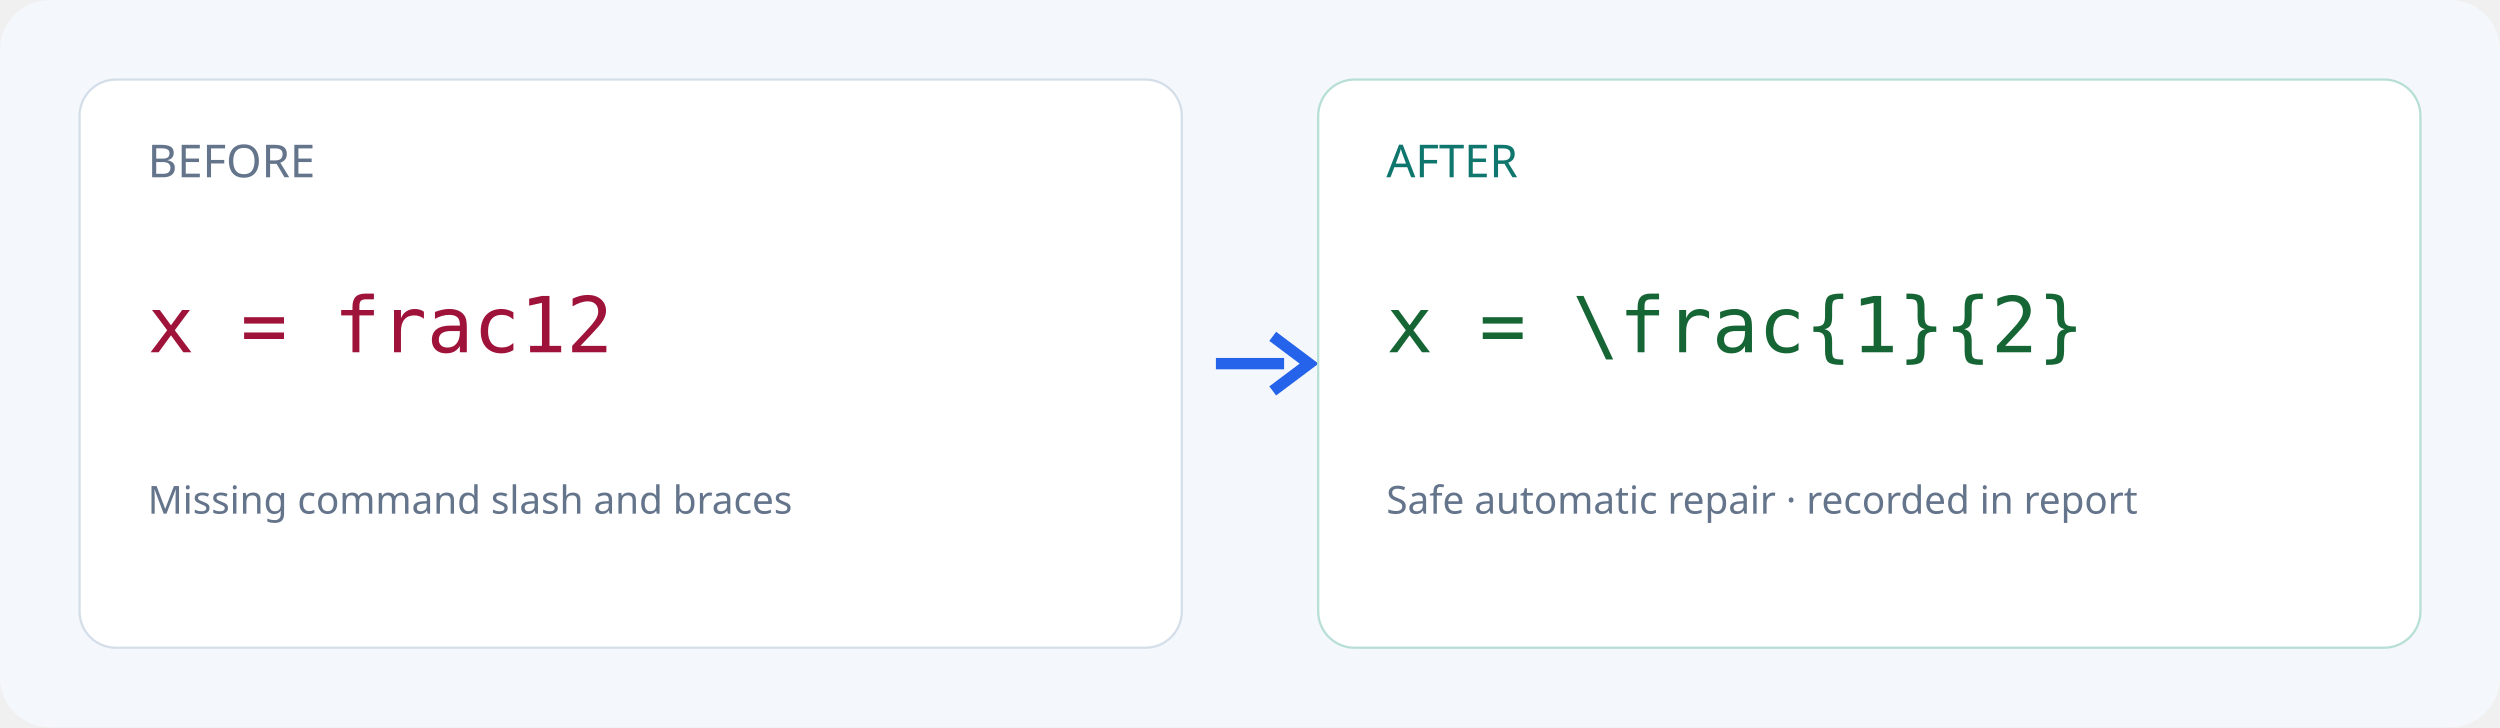
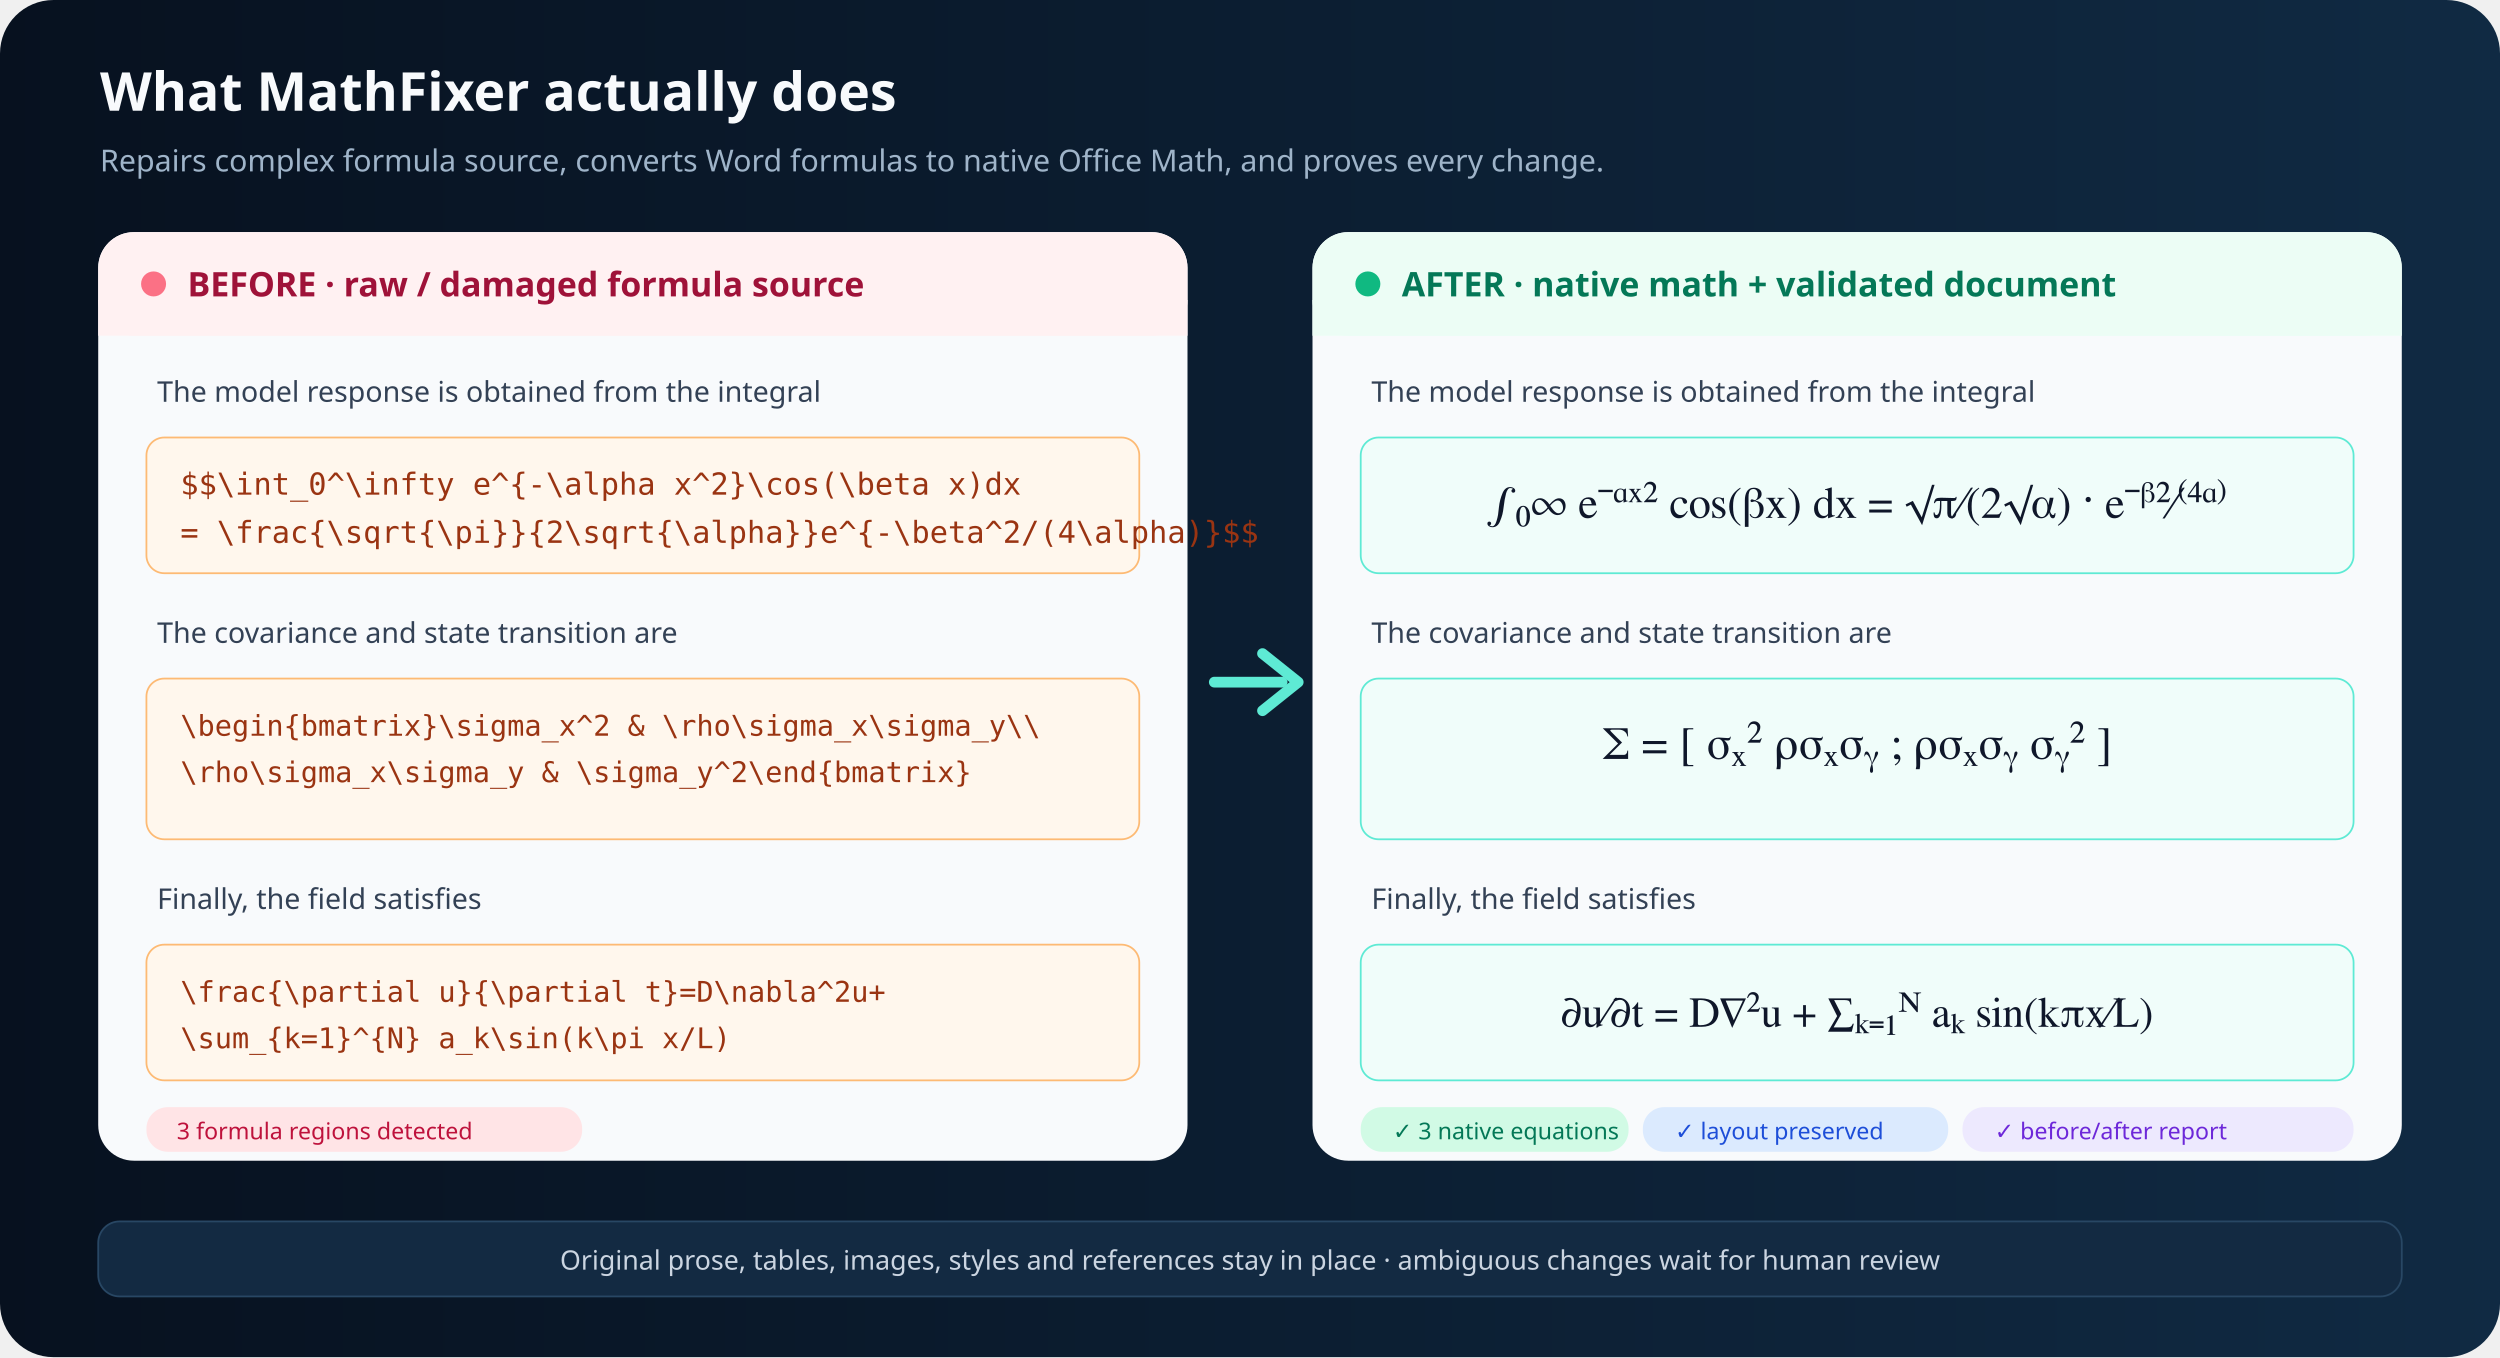
- <svg xmlns="http://www.w3.org/2000/svg" width="1100" height="320" viewBox="0 0 1100 320">
-   <rect width="1100" height="320" rx="22" fill="#f4f7fb" />
-   <rect x="35" y="35" width="485" height="250" rx="16" fill="#fff" stroke="#d4dee9" />
-   <text x="65" y="78" fill="#64748b" font-family="Segoe UI" font-size="20">BEFORE</text>
-   <text x="65" y="155" fill="#9f1239" font-family="Consolas" font-size="34">x = frac12</text>
-   <text x="65" y="226" fill="#64748b" font-family="Segoe UI" font-size="17">Missing command slash and braces</text>
-   <path d="M535 160h30" stroke="#2563eb" stroke-width="5" />
-   <path d="m560 148 16 12-16 12" fill="none" stroke="#2563eb" stroke-width="5" />
-   <rect x="580" y="35" width="485" height="250" rx="16" fill="#fff" stroke="#b7dfd5" />
-   <text x="610" y="78" fill="#0f766e" font-family="Segoe UI" font-size="20">AFTER</text>
-   <text x="610" y="155" fill="#166534" font-family="Consolas" font-size="34">x = \frac{1}{2}</text>
-   <text x="610" y="226" fill="#64748b" font-family="Segoe UI" font-size="17">Safe automatic repair · recorded in report</text>
+ <svg xmlns="http://www.w3.org/2000/svg" width="1400" height="760" viewBox="0 0 1400 760" role="img" aria-labelledby="title desc">
+   <defs>
+     <linearGradient id="background" x1="0" x2="1">
+       <stop stop-color="#07111f" />
+       <stop offset="1" stop-color="#102a43" />
+     </linearGradient>
+   </defs>
+   <rect width="1400" height="760" rx="30" fill="url(#background)" />
+   <text x="56" y="62" fill="#f8fafc" font-family="Segoe UI,Tahoma" font-size="30" font-weight="700">What MathFixer actually does</text>
+   <text x="56" y="96" fill="#9fb4c9" font-family="Segoe UI,Tahoma" font-size="17">Repairs complex formula source, converts Word formulas to native Office Math, and proves every change.</text>
+   <g>
+     <rect x="55" y="130" width="610" height="520" rx="20" fill="#f8fafc" />
+     <rect x="735" y="130" width="610" height="520" rx="20" fill="#f8fafc" />
+   </g>
+   <rect x="55" y="130" width="610" height="58" rx="20" fill="#fff1f2" />
+   <rect x="55" y="168" width="610" height="20" fill="#fff1f2" />
+   <circle cx="86" cy="159" r="7" fill="#fb7185" />
+   <text x="105" y="166" fill="#9f1239" font-family="Segoe UI,Tahoma" font-size="19" font-weight="700">BEFORE · raw / damaged formula source</text>
+   <text x="88" y="225" fill="#334155" font-family="Segoe UI,Tahoma" font-size="16">The model response is obtained from the integral</text>
+   <rect x="82" y="245" width="556" height="76" rx="10" fill="#fff7ed" stroke="#fdba74" />
+   <text x="101" y="277" fill="#9a3412" font-family="Consolas,monospace" font-size="17">$$\int_0^\infty e^{-\alpha x^2}\cos(\beta x)dx</text>
+   <text x="101" y="304" fill="#9a3412" font-family="Consolas,monospace" font-size="17">= \frac{\sqrt{\pi}}{2\sqrt{\alpha}}e^{-\beta^2/(4\alpha)}$$</text>
+   <text x="88" y="360" fill="#334155" font-family="Segoe UI,Tahoma" font-size="16">The covariance and state transition are</text>
+   <rect x="82" y="380" width="556" height="90" rx="10" fill="#fff7ed" stroke="#fdba74" />
+   <text x="101" y="412" fill="#9a3412" font-family="Consolas,monospace" font-size="16">\begin{bmatrix}\sigma_x^2 &amp; \rho\sigma_x\sigma_y\\</text>
+   <text x="101" y="438" fill="#9a3412" font-family="Consolas,monospace" font-size="16">\rho\sigma_x\sigma_y &amp; \sigma_y^2\end{bmatrix}</text>
+   <text x="88" y="509" fill="#334155" font-family="Segoe UI,Tahoma" font-size="16">Finally, the field satisfies</text>
+   <rect x="82" y="529" width="556" height="76" rx="10" fill="#fff7ed" stroke="#fdba74" />
+   <text x="101" y="561" fill="#9a3412" font-family="Consolas,monospace" font-size="16">\frac{\partial u}{\partial t}=D\nabla^2u+</text>
+   <text x="101" y="587" fill="#9a3412" font-family="Consolas,monospace" font-size="16">\sum_{k=1}^{N} a_k\sin(k\pi x/L)</text>
+   <rect x="82" y="620" width="244" height="25" rx="12" fill="#ffe4e6" />
+   <text x="99" y="638" fill="#be123c" font-family="Segoe UI,Tahoma" font-size="13">3 formula regions detected</text>
+   <path d="M680 382h38" stroke="#5eead4" stroke-width="6" stroke-linecap="round" />
+   <path d="m707 366 20 16-20 16" fill="none" stroke="#5eead4" stroke-width="6" stroke-linecap="round" stroke-linejoin="round" />
+   <rect x="735" y="130" width="610" height="58" rx="20" fill="#ecfdf5" />
+   <rect x="735" y="168" width="610" height="20" fill="#ecfdf5" />
+   <circle cx="766" cy="159" r="7" fill="#10b981" />
+   <text x="785" y="166" fill="#047857" font-family="Segoe UI,Tahoma" font-size="19" font-weight="700">AFTER · native math + validated document</text>
+   <text x="768" y="225" fill="#334155" font-family="Segoe UI,Tahoma" font-size="16">The model response is obtained from the integral</text>
+   <rect x="762" y="245" width="556" height="76" rx="10" fill="#f0fdfa" stroke="#5eead4" />
+   <text x="1040" y="290" text-anchor="middle" fill="#0f172a" font-family="Cambria Math,STIX Two Math,serif" font-size="25">∫₀∞ e⁻ᵅˣ² cos(βx) dx = √π⁄(2√α) · e⁻ᵝ²⁄⁽⁴ᵅ⁾</text>
+   <text x="768" y="360" fill="#334155" font-family="Segoe UI,Tahoma" font-size="16">The covariance and state transition are</text>
+   <rect x="762" y="380" width="556" height="90" rx="10" fill="#f0fdfa" stroke="#5eead4" />
+   <text x="1040" y="425" text-anchor="middle" fill="#0f172a" font-family="Cambria Math,STIX Two Math,serif" font-size="26">Σ = [ σₓ²    ρσₓσᵧ ; ρσₓσᵧ    σᵧ² ]</text>
+   <text x="768" y="509" fill="#334155" font-family="Segoe UI,Tahoma" font-size="16">Finally, the field satisfies</text>
+   <rect x="762" y="529" width="556" height="76" rx="10" fill="#f0fdfa" stroke="#5eead4" />
+   <text x="1040" y="575" text-anchor="middle" fill="#0f172a" font-family="Cambria Math,STIX Two Math,serif" font-size="24">∂u⁄∂t = D∇²u + ∑ₖ₌₁ᴺ aₖ sin(kπx⁄L)</text>
+   <g font-family="Segoe UI,Tahoma" font-size="13">
+     <rect x="762" y="620" width="150" height="25" rx="12" fill="#d1fae5" />
+     <text x="780" y="638" fill="#047857">✓ 3 native equations</text>
+     <rect x="920" y="620" width="171" height="25" rx="12" fill="#dbeafe" />
+     <text x="938" y="638" fill="#1d4ed8">✓ layout preserved</text>
+     <rect x="1099" y="620" width="219" height="25" rx="12" fill="#ede9fe" />
+     <text x="1117" y="638" fill="#6d28d9">✓ before/after report</text>
+   </g>
+   <rect x="55" y="684" width="1290" height="42" rx="12" fill="#132a42" stroke="#284764" />
+   <text x="700" y="711" text-anchor="middle" fill="#cbd5e1" font-family="Segoe UI,Tahoma" font-size="15">Original prose, tables, images, styles and references stay in place · ambiguous changes wait for human review</text>
</svg>
